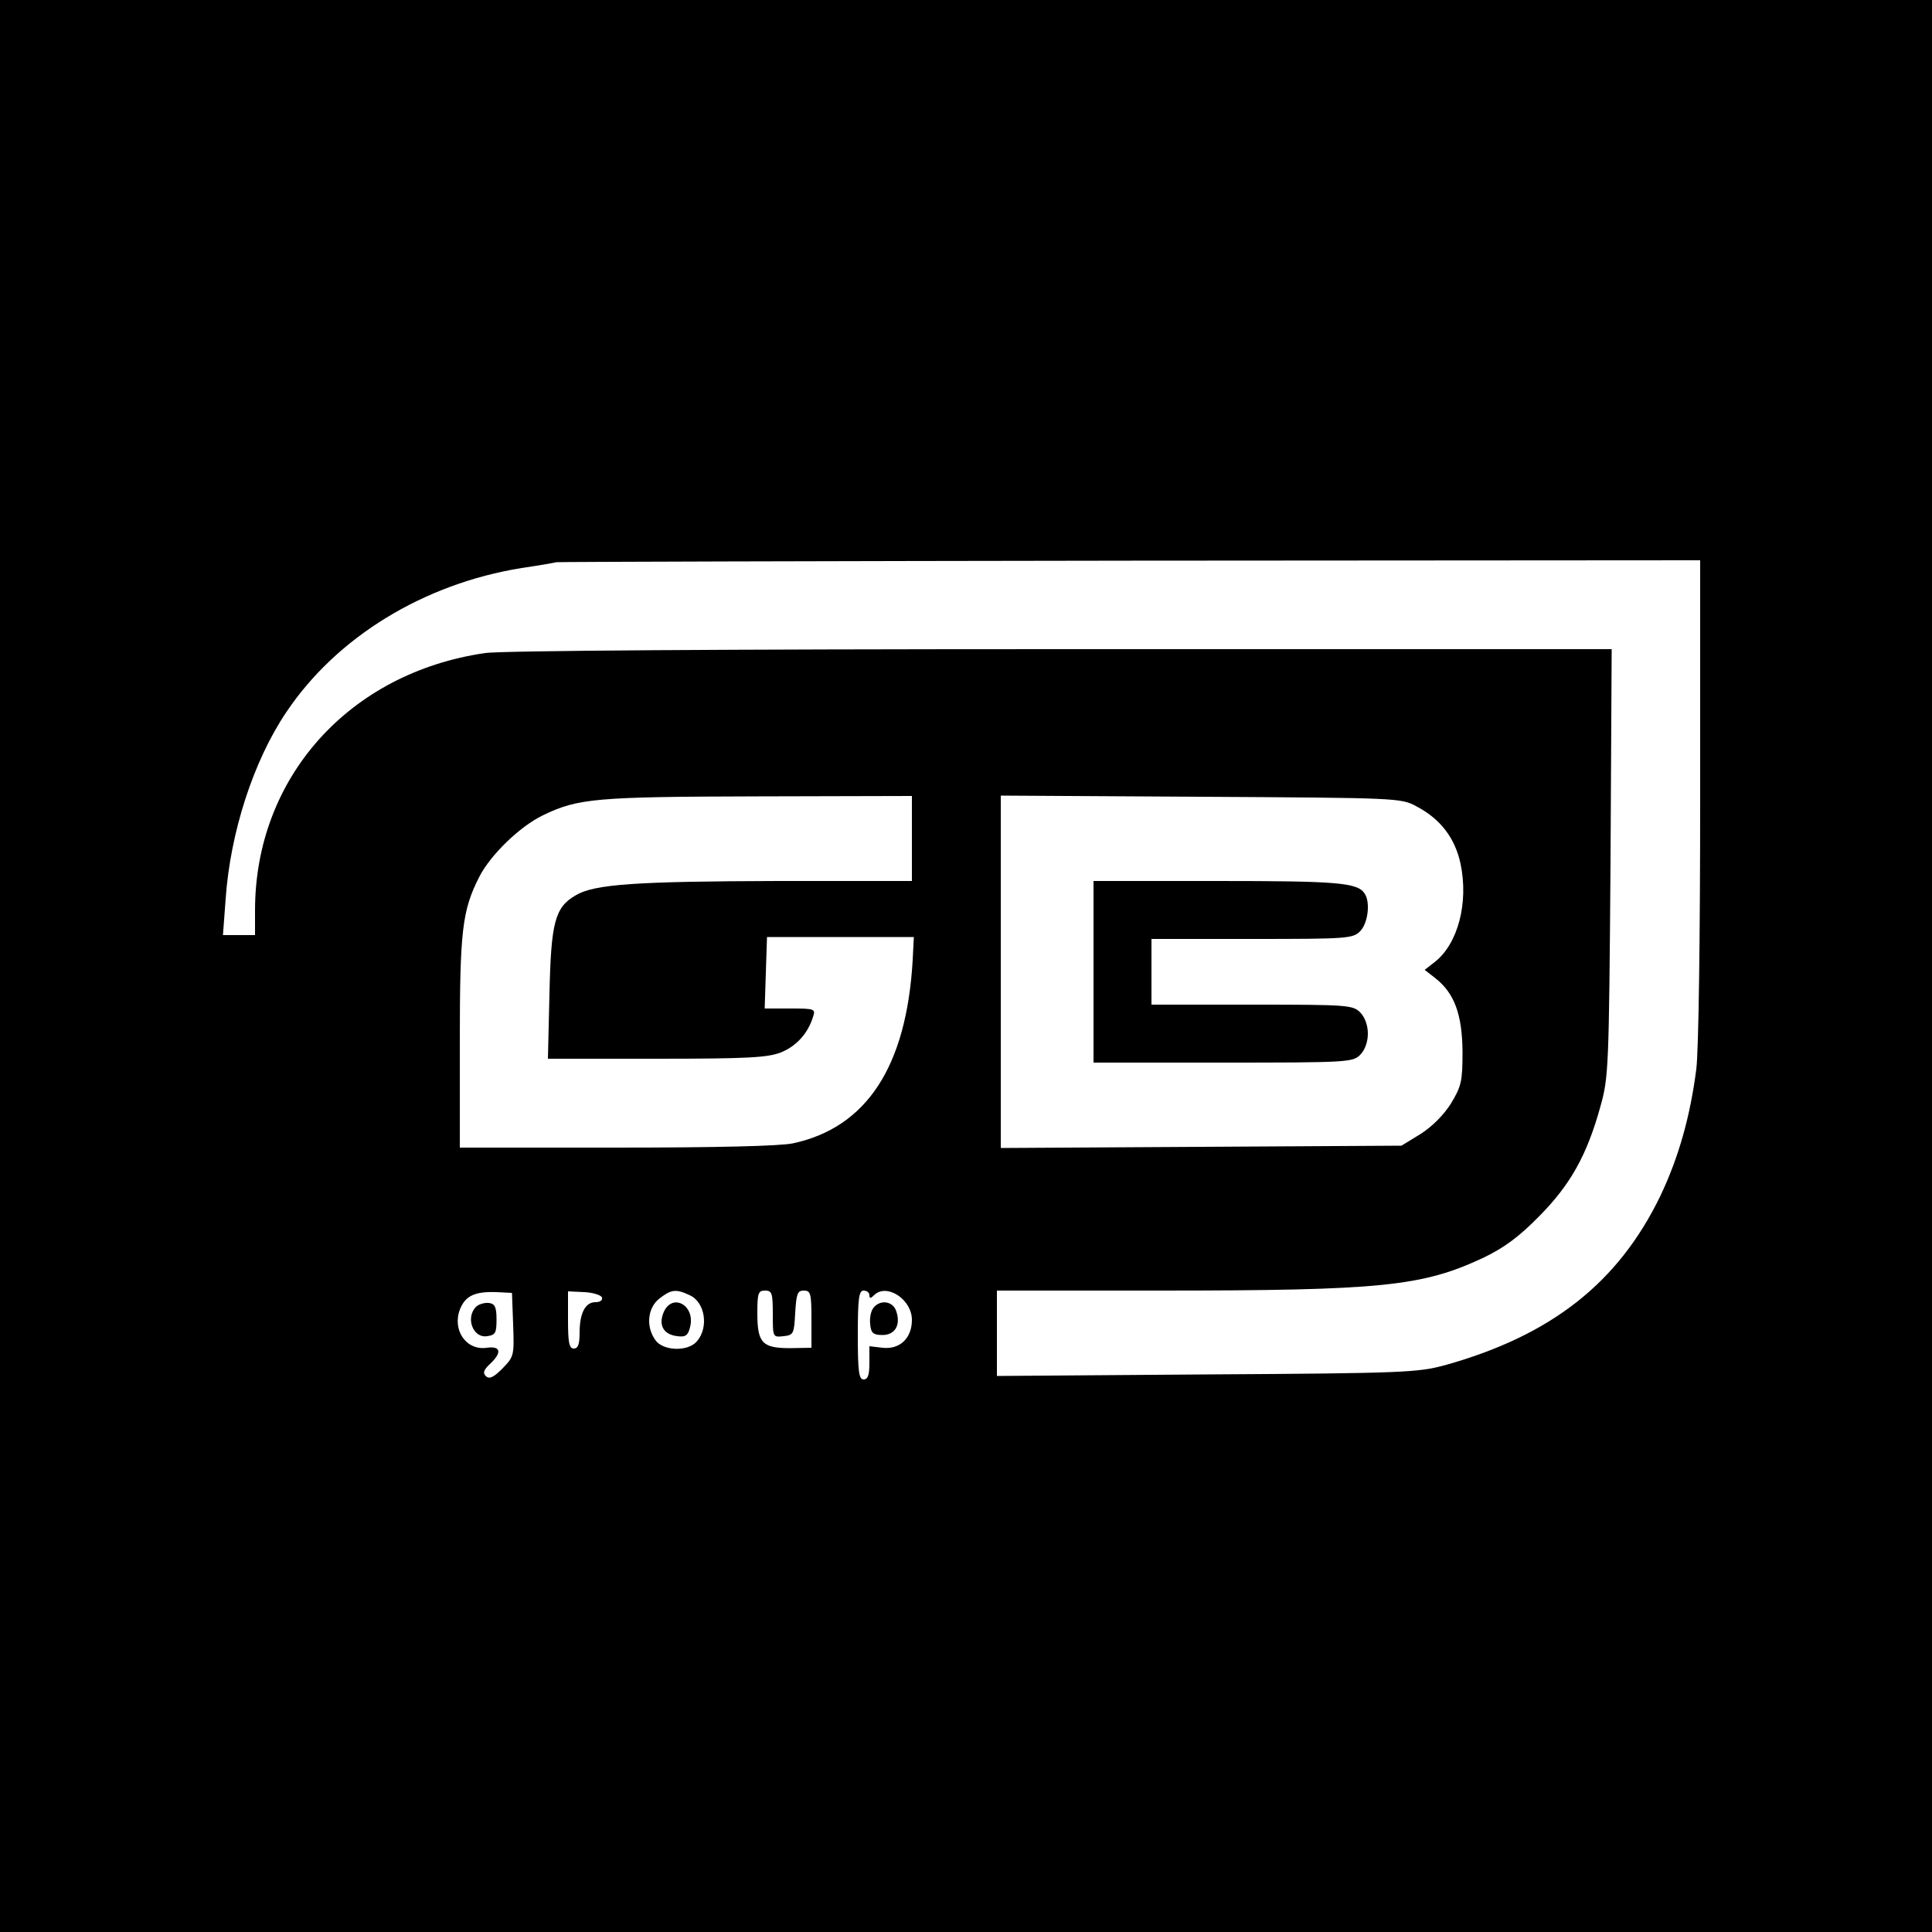
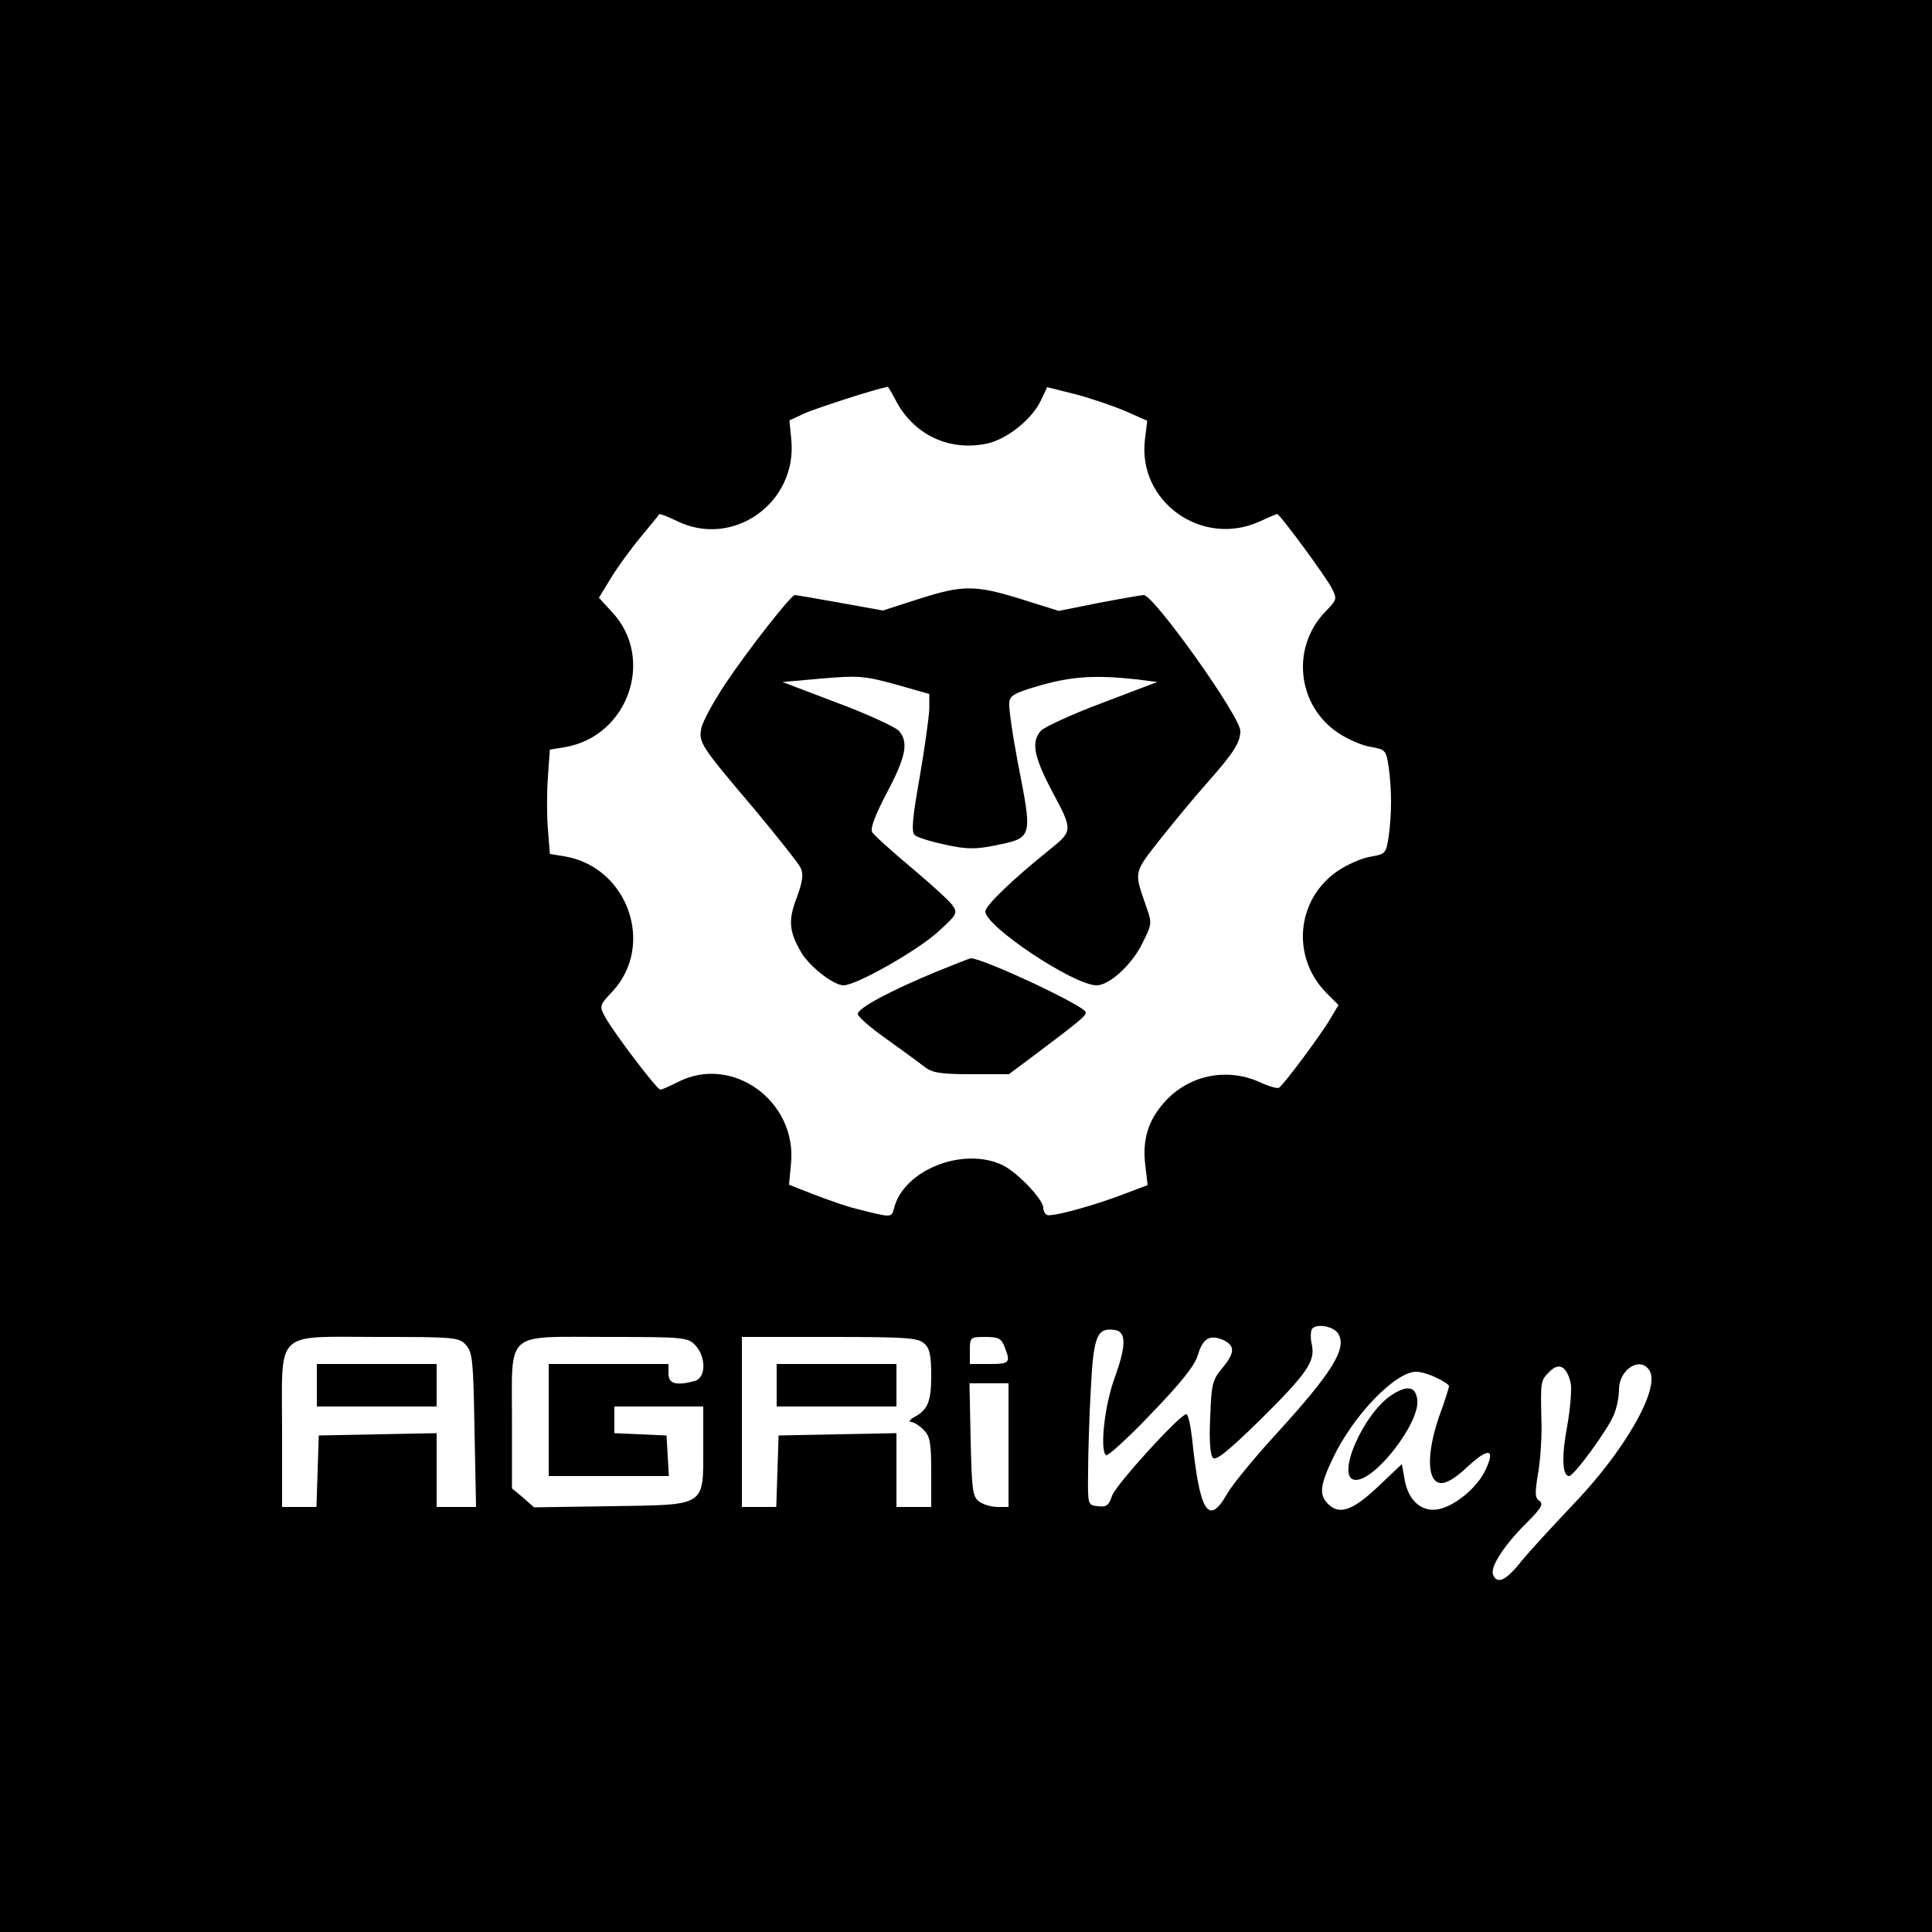
<svg xmlns="http://www.w3.org/2000/svg" version="1.0" width="500pt" height="500pt" viewBox="0 0 500 500" preserveAspectRatio="xMidYMid meet">
  <g transform="translate(0,500) scale(0.1,-0.1)" fill="#000000" stroke="none">
-     <path d="M0 2500 l0 -2500 2500 0 2500 0 0 2500 0 2500 -2500 0 -2500 0 0 -2500z m4400 432 c0 -361 -4 -651 -10 -699 -16 -124 -46 -229 -93 -328 -109 -225 -282 -361 -557 -438 -71 -19 -105 -21 -617 -24 l-543 -4 0 110 0 111 418 0 c579 0 683 11 841 85 54 26 92 54 145 108 80 81 123 157 158 284 21 75 22 98 26 631 l3 552 -1423 0 c-886 0 -1449 -4 -1492 -10 -353 -51 -596 -323 -596 -666 l0 -64 -41 0 -42 0 7 94 c12 172 72 357 157 483 130 194 355 332 609 373 41 6 82 13 90 15 8 1 678 3 1488 4 l1472 1 0 -618z m-2040 -102 l0 -110 -347 0 c-365 -1 -475 -8 -523 -37 -54 -31 -64 -70 -68 -255 l-4 -168 281 0 c235 0 287 3 321 16 41 16 71 50 84 92 7 21 5 22 -59 22 l-66 0 3 93 3 92 190 0 190 0 -3 -60 c-16 -275 -119 -433 -310 -474 -34 -7 -196 -11 -457 -11 l-405 0 0 273 c0 289 6 341 51 429 29 56 104 129 164 158 91 44 136 48 558 49 l397 1 0 -110z m1306 83 c63 -33 100 -83 114 -149 21 -101 -7 -206 -66 -253 l-27 -21 27 -21 c50 -39 70 -94 71 -190 0 -78 -3 -90 -30 -135 -19 -30 -49 -60 -79 -79 l-49 -30 -519 -3 -518 -3 0 456 0 456 518 -3 c510 -3 518 -3 558 -25z m-2338 -1341 c3 -81 2 -83 -28 -114 -23 -23 -34 -28 -43 -19 -8 8 -5 16 11 31 32 30 28 47 -8 42 -54 -8 -91 47 -69 101 14 34 39 45 94 43 l40 -2 3 -82z m230 70 c2 -7 -5 -12 -17 -12 -26 0 -41 -28 -41 -79 0 -30 -4 -41 -15 -41 -12 0 -15 15 -15 74 l0 74 42 -2 c23 -1 44 -8 46 -14z m227 6 c40 -18 50 -84 18 -120 -24 -27 -88 -24 -107 4 -25 35 -20 83 10 107 31 24 43 26 79 9z m215 -49 c0 -60 0 -60 28 -57 26 3 27 6 30 61 3 49 6 57 22 57 18 0 20 -7 20 -74 l0 -74 -55 -1 c-72 0 -85 13 -85 90 0 52 2 59 20 59 18 0 20 -7 20 -61z m250 49 c0 -9 3 -9 12 0 32 32 98 -10 98 -64 0 -47 -31 -77 -76 -72 l-34 4 0 -43 c0 -32 -4 -43 -15 -43 -12 0 -15 19 -15 115 0 96 3 115 15 115 8 0 15 -5 15 -12z" />
-     <path d="M2830 2485 l0 -235 335 0 c322 0 336 1 355 20 12 12 20 33 20 55 0 22 -8 43 -20 55 -19 19 -33 20 -280 20 l-260 0 0 85 0 85 260 0 c247 0 261 1 280 20 20 20 27 74 12 97 -18 29 -70 33 -383 33 l-319 0 0 -235z" />
-     <path d="M1232 1618 c-28 -28 -8 -82 29 -76 21 3 24 8 24 43 0 32 -4 41 -20 43 -11 1 -26 -3 -33 -10z" />
-     <path d="M1718 1605 c-15 -34 -1 -59 35 -63 21 -3 28 2 33 24 14 55 -45 89 -68 39z" />
-     <path d="M2261 1616 c-7 -8 -11 -27 -9 -43 2 -23 8 -28 32 -28 33 0 48 27 35 63 -9 25 -41 29 -58 8z" />
+     <path d="M0 2500 l0 -2500 2500 0 2500 0 0 2500 0 2500 -2500 0 -2500 0 0 -2500z m2316 1468 c46 -92 139 -137 238 -116 52 11 117 63 140 112 l16 34 76 -19 c41 -11 99 -31 129 -44 l54 -24 -6 -49 c-19 -160 147 -279 296 -212 24 11 45 20 46 20 7 0 126 -162 141 -191 15 -29 14 -31 -15 -61 -90 -92 -75 -242 31 -314 25 -17 64 -34 86 -37 38 -7 39 -8 46 -53 8 -59 8 -119 0 -178 -7 -45 -8 -46 -46 -53 -22 -3 -61 -20 -86 -37 -107 -73 -121 -222 -30 -315 l32 -32 -19 -32 c-22 -39 -123 -175 -135 -182 -4 -3 -28 4 -51 15 -86 38 -184 17 -246 -53 -42 -47 -57 -98 -49 -162 l6 -52 -58 -22 c-80 -31 -193 -62 -203 -55 -5 3 -9 11 -9 18 0 22 -68 93 -106 111 -102 48 -255 -13 -280 -111 -7 -26 -5 -26 -99 -2 -22 5 -70 22 -107 36 l-66 26 5 53 c17 162 -151 285 -292 213 -22 -11 -42 -20 -46 -20 -9 0 -124 152 -144 190 -14 27 -13 29 19 63 113 120 41 324 -124 351 l-37 6 -5 64 c-3 35 -3 96 0 135 l5 71 37 6 c166 27 237 231 123 351 l-33 36 31 51 c17 28 52 76 77 106 25 30 47 57 48 59 2 2 23 -6 47 -18 145 -70 310 48 295 210 l-5 51 41 19 c30 13 171 59 213 68 1 1 10 -14 19 -31z m1147 -2419 c24 -38 -14 -100 -161 -261 -57 -62 -113 -131 -125 -152 -49 -87 -72 -52 -92 142 -4 34 -10 62 -15 62 -16 0 -182 -182 -192 -211 -8 -25 -15 -30 -37 -27 -26 3 -26 3 -25 88 0 47 3 143 7 215 7 138 16 160 62 153 30 -4 30 -40 0 -123 -26 -70 -39 -185 -23 -201 4 -4 57 44 117 107 79 82 113 125 121 152 13 44 31 54 66 39 31 -15 30 -33 -3 -73 -25 -30 -28 -41 -31 -127 -3 -60 0 -98 7 -105 8 -8 40 18 122 98 123 122 143 152 134 195 -4 16 -3 34 0 40 10 16 56 8 68 -11z m-2257 -30 c17 -19 19 -41 22 -220 l4 -199 -51 0 -51 0 0 95 0 96 -152 -3 -153 -3 -3 -92 -3 -93 -44 0 -45 0 0 198 c0 264 -23 242 249 242 199 0 209 -1 227 -21z m594 -1 c28 -31 27 -84 -2 -92 -49 -13 -68 -7 -68 19 l0 25 -155 0 -155 0 0 -145 0 -145 156 0 155 0 -3 53 -3 52 -67 3 -68 3 0 34 0 35 115 0 115 0 0 -104 c0 -157 10 -150 -238 -154 l-200 -3 -28 25 -29 24 0 175 c0 236 -21 217 246 217 201 0 209 -1 229 -22z m592 5 c14 -12 18 -31 18 -83 0 -68 -9 -89 -45 -108 -11 -6 -14 -12 -7 -12 6 0 21 -9 32 -20 17 -17 20 -33 20 -110 l0 -90 -45 0 -45 0 0 95 0 96 -152 -3 -153 -3 -3 -92 -3 -93 -44 0 -45 0 0 220 0 220 227 0 c197 0 229 -2 245 -17z m208 -9 c16 -41 13 -44 -40 -44 l-50 0 0 35 c0 34 1 35 40 35 34 0 42 -4 50 -26z m1465 -94 c3 -15 -1 -65 -9 -110 -15 -79 -13 -130 5 -130 12 0 98 117 115 157 8 18 14 48 14 67 0 54 58 88 80 47 25 -48 -67 -208 -200 -346 -52 -55 -113 -121 -134 -147 -39 -49 -62 -59 -72 -33 -8 20 30 78 89 136 36 36 42 47 31 55 -12 7 -12 20 -3 74 6 36 10 99 8 140 -2 97 -2 97 22 121 24 24 44 13 54 -31z m-347 14 c18 -8 32 -18 32 -21 0 -4 -11 -40 -26 -80 -32 -94 -31 -166 3 -171 15 -2 38 11 72 43 54 50 72 46 45 -10 -21 -45 -79 -93 -122 -101 -43 -8 -78 23 -87 78 l-7 39 -58 -55 c-66 -63 -101 -77 -130 -51 -27 24 -25 49 9 120 52 111 162 225 216 225 12 0 36 -7 53 -16z m-1108 -174 l0 -160 -28 0 c-16 0 -37 6 -48 14 -17 13 -19 29 -22 160 l-3 146 50 0 51 0 0 -160z" />
+     <path d="M2375 3449 l-90 -29 -111 20 c-61 11 -114 20 -117 20 -10 0 -122 -143 -180 -230 -31 -47 -59 -98 -62 -115 -7 -37 -2 -45 139 -211 59 -71 113 -139 118 -150 8 -16 5 -36 -10 -77 -23 -59 -20 -89 13 -144 22 -36 83 -83 108 -83 33 0 190 89 244 138 50 45 52 49 38 69 -8 12 -57 56 -108 99 -50 42 -96 83 -100 91 -5 9 8 44 38 101 50 94 57 132 31 161 -10 10 -81 43 -159 72 l-142 54 102 9 c93 8 110 7 190 -15 l88 -25 0 -39 c-1 -22 -12 -102 -25 -177 -18 -102 -22 -140 -13 -149 6 -6 42 -17 79 -25 54 -12 79 -12 124 -3 104 21 103 16 64 216 -14 74 -24 144 -22 156 2 18 17 25 83 44 81 23 144 26 245 15 l55 -7 -142 -54 c-78 -29 -149 -62 -159 -72 -26 -29 -19 -67 31 -161 51 -95 51 -99 -5 -144 -101 -81 -170 -148 -170 -163 1 -39 229 -191 288 -191 33 0 91 53 118 108 26 52 26 52 9 100 -30 86 -31 83 36 168 34 43 90 111 124 149 68 77 85 104 85 133 0 38 -224 352 -250 352 -5 0 -57 -9 -115 -20 l-105 -21 -99 31 c-119 37 -151 36 -266 -1z" />
+     <path d="M2425 2486 c-121 -50 -205 -95 -205 -110 0 -7 33 -36 73 -64 39 -28 83 -60 97 -71 21 -17 40 -21 123 -21 l98 0 67 50 c121 91 132 101 132 110 0 16 -268 141 -298 140 -4 -1 -43 -16 -87 -34z" />
+     <path d="M820 1415 l0 -55 155 0 155 0 0 55 0 55 -155 0 -155 0 0 -55z" />
+     <path d="M2010 1415 l0 -55 155 0 155 0 0 55 0 55 -155 0 -155 0 0 -55z" />
+     <path d="M3605 1392 c-77 -47 -152 -222 -96 -222 52 0 166 149 159 207 -4 34 -24 39 -63 15z" />
  </g>
</svg>
